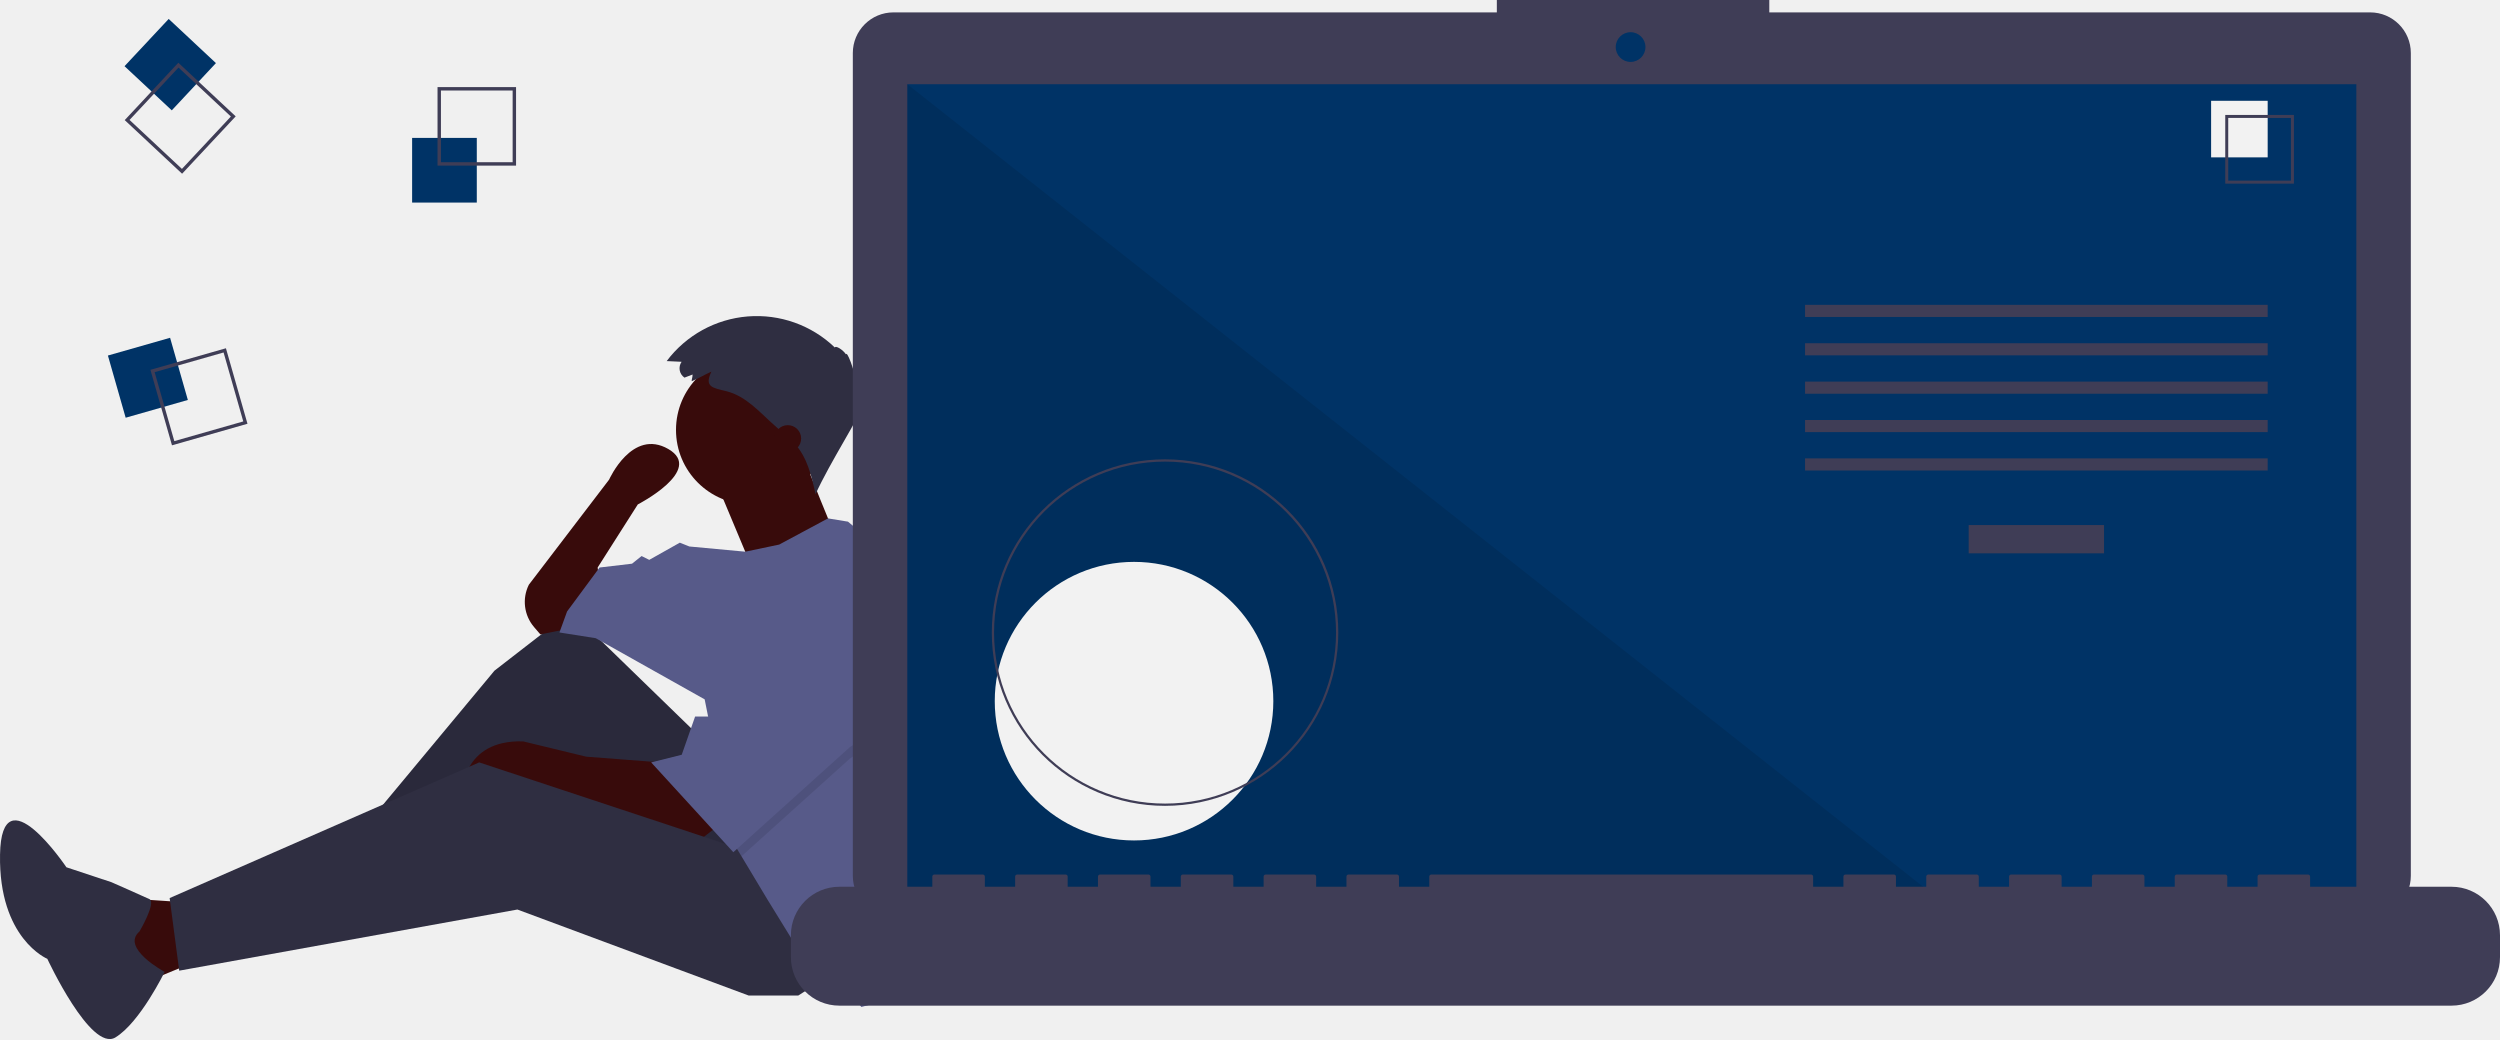
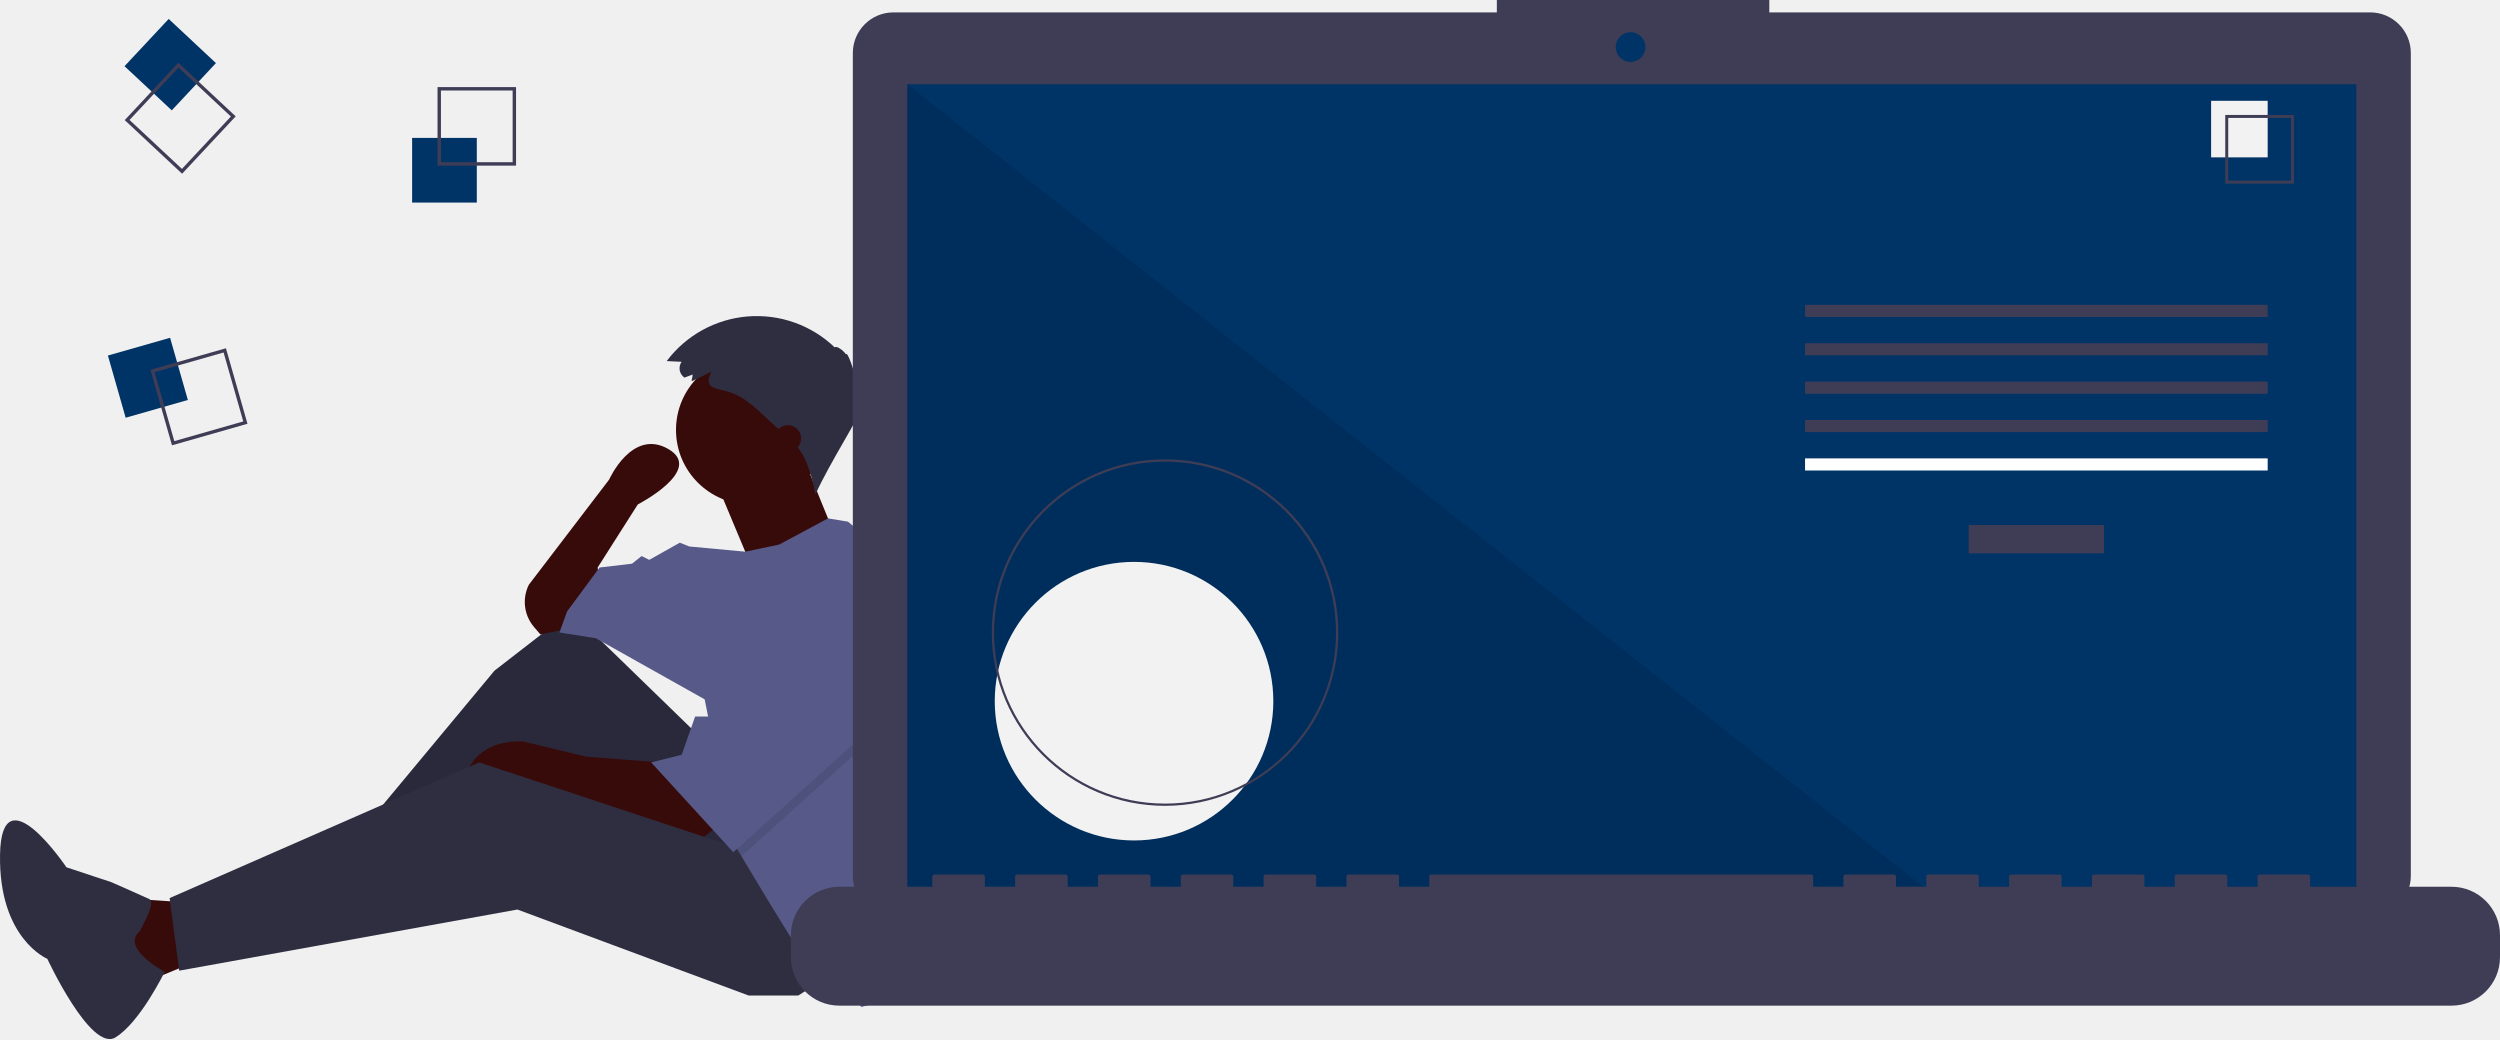
<svg xmlns="http://www.w3.org/2000/svg" id="e189b3b9-b88e-4ad6-86fc-a3cf637fca9f" data-name="Layer 1" width="1082.439" height="449.881" viewBox="0 0 1082.439 449.881">
  <polygon points="77.591 390.495 52.772 388.84 61.045 426.069 89.173 414.487 77.591 390.495" fill="#380b0b" />
  <polygon points="305.1 321.001 247.189 264.744 214.096 290.391 148.739 368.985 156.185 380.567 235.606 326.792 289.381 397.113 340.674 371.467 305.1 321.001" fill="#2f2e41" />
  <polygon points="305.1 321.001 247.189 264.744 214.096 290.391 148.739 368.985 156.185 380.567 235.606 326.792 289.381 397.113 340.674 371.467 305.1 321.001" opacity="0.1" />
  <path d="M368.845,583.289l-7.446,5.791-60.393-20.683-14.064-5.791-28.128,5.791s0-23.165,26.474-22.337l27.301,6.618,32.265,2.482Z" transform="translate(-58.78049 -225.0594)" fill="#380b0b" />
  <polygon points="363.839 419.451 345.638 431.033 324.128 431.033 224.024 393.804 77.591 420.278 73.454 388.84 207.478 330.102 324.956 368.985 363.839 419.451" fill="#2f2e41" />
  <path d="M305.142,497.249l-12.41,2.482-2.704-3.155a16.717,16.717,0,0,1-2.26-18.355h0l34.747-45.502s9.928-22.337,25.646-13.237-13.237,23.992-13.237,23.992l-17.373,27.301,1.655,14.064Z" transform="translate(-58.78049 -225.0594)" fill="#380b0b" />
  <circle cx="324.956" cy="186.15" r="32.265" fill="#380b0b" />
  <path d="M369.258,434.788,384.15,470.362l35.574-14.892s-11.582-28.128-11.582-28.956S369.258,434.788,369.258,434.788Z" transform="translate(-58.78049 -225.0594)" fill="#380b0b" />
  <path d="M467.22,540.029a185.383,185.383,0,0,1-9.092,57.341l-2.416,7.429-11.582,52.948-12.41,3.309-9.1-11.582L404.419,636.237l-13.237-21.51-11.351-18.912-3.541-5.907-12.41-62.048L316.724,501.386l-15.719-2.482,3.309-9.1,14.064-19.028L332.443,469.121l4.137-3.309,3.309,1.655,13.237-7.446,4.137,1.655,24.19,2.25,14.693-3.078L417.275,449.506l8.654,1.415,29.783,24.819A185.22,185.22,0,0,1,467.22,540.029Z" transform="translate(-58.78049 -225.0594)" fill="#575a89" />
  <path d="M119.171,628.365s7.41-12.559,4.28-14.025-16.422-7.311-16.422-7.311l-19.492-6.46s-28.126-41.801-28.743-5.45,20.479,45.089,20.479,45.089S98.088,680.7,108.747,674.243,130.07,645.867,130.07,645.867,110.85,635.535,119.171,628.365Z" transform="translate(-58.78049 -225.0594)" fill="#2f2e41" />
  <polygon points="399.413 307.764 367.975 328.447 321.051 370.755 317.51 364.848 307.582 315.21 310.064 315.21 335.711 268.054 399.413 307.764" opacity="0.1" />
  <polygon points="335.711 263.09 310.064 310.246 300.964 310.246 295.173 326.792 281.936 330.102 317.51 368.985 367.975 323.483 399.413 302.8 335.711 263.09" fill="#575a89" />
  <path d="M358.64,387.219l-3.496,1.345a4.88,4.88,0,0,1-1.248-6.86l-6.46-.302a48.782,48.782,0,0,1,72.825-5.87c.294-1.013,3.5.958,4.809,2.956.44-1.648,3.446,6.32,4.509,11.952.492-1.875,2.385,1.152.727,4.057,1.051-.154,1.525,2.535.712,4.032,1.149-.54.956,2.669-.291,4.813,1.64-.146-12.935,22.476-18.837,35.696-1.714-7.873-3.64-16.164-9.166-22.029-.939-.997-1.968-1.905-2.994-2.811l-5.554-4.902c-6.458-5.7-12.332-12.736-20.935-14.866-5.912-1.464-9.651-1.795-6.429-8.457-2.911,1.215-5.629,3.021-8.566,4.15C358.287,389.192,358.698,388.151,358.64,387.219Z" transform="translate(-58.78049 -225.0594)" fill="#2f2e41" />
  <circle cx="341.088" cy="189.873" r="5.791" fill="#380b0b" />
  <rect x="178.439" y="59.71" width="28" height="28" fill="#003366" />
  <path d="M282.22,296.77h-34v-34h34Zm-32.522-1.478h31.043V264.248H249.698Z" transform="translate(-58.78049 -225.0594)" fill="#3f3d56" />
  <rect x="108.808" y="374.617" width="28" height="28" transform="translate(403.9876 -61.23638) rotate(74.06317)" fill="#003366" />
  <path d="M133.243,417.876l-9.336-32.693,32.693-9.336,9.336,32.693Zm-7.508-31.678,8.524,29.85,29.85-8.524-8.524-29.85Z" transform="translate(-58.78049 -225.0594)" fill="#3f3d56" />
  <rect x="118.487" y="239.049" width="28" height="28" transform="translate(349.0467 103.9752) rotate(133.0628)" fill="#003366" />
  <path d="M112.781,277.063l23.215-24.841,24.841,23.215-23.215,24.841Zm23.286-22.751-21.196,22.681L137.551,298.189l21.196-22.681Z" transform="translate(-58.78049 -225.0594)" fill="#3f3d56" />
  <path d="M1085.012,230.422H824.843v-5.362h-117.971v5.362H445.63a17.599,17.599,0,0,0-17.599,17.599V604.272A17.599,17.599,0,0,0,445.63,621.871H1085.012a17.599,17.599,0,0,0,17.599-17.599V248.02A17.599,17.599,0,0,0,1085.012,230.422Z" transform="translate(-58.78049 -225.0594)" fill="#3f3d56" />
  <rect x="392.845" y="36.464" width="627.391" height="353.913" fill="#003366" />
  <circle cx="706.004" cy="20.377" r="6.435" fill="#003366" />
  <polygon points="840.813 390.377 392.845 390.377 392.845 36.464 840.813 390.377" opacity="0.1" />
  <circle cx="491.013" cy="303.587" r="60.307" fill="#f2f2f2" />
  <path d="M563.218,573.972A75.016,75.016,0,1,1,638.234,498.957,75.101,75.101,0,0,1,563.218,573.972Zm0-149.051A74.035,74.035,0,1,0,637.253,498.957,74.119,74.119,0,0,0,563.218,424.921Z" transform="translate(-58.78049 -225.0594)" fill="#3f3d56" />
  <rect x="852.392" y="227.332" width="58.605" height="12.246" fill="#3f3d56" />
  <rect x="781.541" y="131.989" width="200.307" height="5.248" fill="#3f3d56" />
  <rect x="781.541" y="148.608" width="200.307" height="5.248" fill="#3f3d56" />
  <rect x="781.541" y="165.228" width="200.307" height="5.248" fill="#3f3d56" />
  <rect x="781.541" y="181.847" width="200.307" height="5.248" fill="#3f3d56" />
-   <rect x="781.541" y="198.467" width="200.307" height="5.248" fill="#3f3d56" />
+   <rect x="781.541" y="198.467" width="200.307" height="5.248" fill="#fff" />
  <rect x="957.356" y="43.644" width="24.492" height="24.492" fill="#f2f2f2" />
  <path d="M1052,304.566h-29.74v-29.74h29.74Zm-28.447-1.293h27.154V276.119h-27.154Z" transform="translate(-58.78049 -225.0594)" fill="#3f3d56" />
  <path d="M1120.227,609.001h-61.229v-4.412a.875.875,0,0,0-.875-.875h-20.993a.875.875,0,0,0-.875.875v4.412H1023.134v-4.412a.875.875,0,0,0-.875-.875h-20.993a.875.875,0,0,0-.875.875v4.412H987.272v-4.412a.875.875,0,0,0-.875-.875H965.404a.875.875,0,0,0-.875.875v4.412H951.409v-4.412a.875.875,0,0,0-.875-.875H929.541a.875.875,0,0,0-.875.875v4.412H915.546v-4.412a.875.875,0,0,0-.875-.875h-20.993a.875.875,0,0,0-.875.875v4.412H879.683v-4.412a.875.875,0,0,0-.875-.875H857.815a.875.875,0,0,0-.875.875v4.412H843.82v-4.412a.875.875,0,0,0-.875-.875H678.501a.875.875,0,0,0-.875.875v4.412H664.506v-4.412a.875.875,0,0,0-.875-.875H642.638a.875.875,0,0,0-.875.875v4.412H628.643v-4.412a.875.875,0,0,0-.875-.875H606.775a.875.875,0,0,0-.875.875v4.412H592.78v-4.412a.875.875,0,0,0-.875-.875H570.912a.875.875,0,0,0-.875.875v4.412H556.917v-4.412a.875.875,0,0,0-.875-.875H535.049a.875.875,0,0,0-.875.875v4.412H521.054v-4.412a.875.875,0,0,0-.875-.875H499.186a.875.875,0,0,0-.875.875v4.412H485.191v-4.412a.875.875,0,0,0-.875-.875h-20.993a.875.875,0,0,0-.875.875v4.412H422.212a20.993,20.993,0,0,0-20.993,20.993v9.492a20.993,20.993,0,0,0,20.993,20.993H1120.227a20.993,20.993,0,0,0,20.993-20.993v-9.492A20.993,20.993,0,0,0,1120.227,609.001Z" transform="translate(-58.78049 -225.0594)" fill="#3f3d56" />
</svg>
